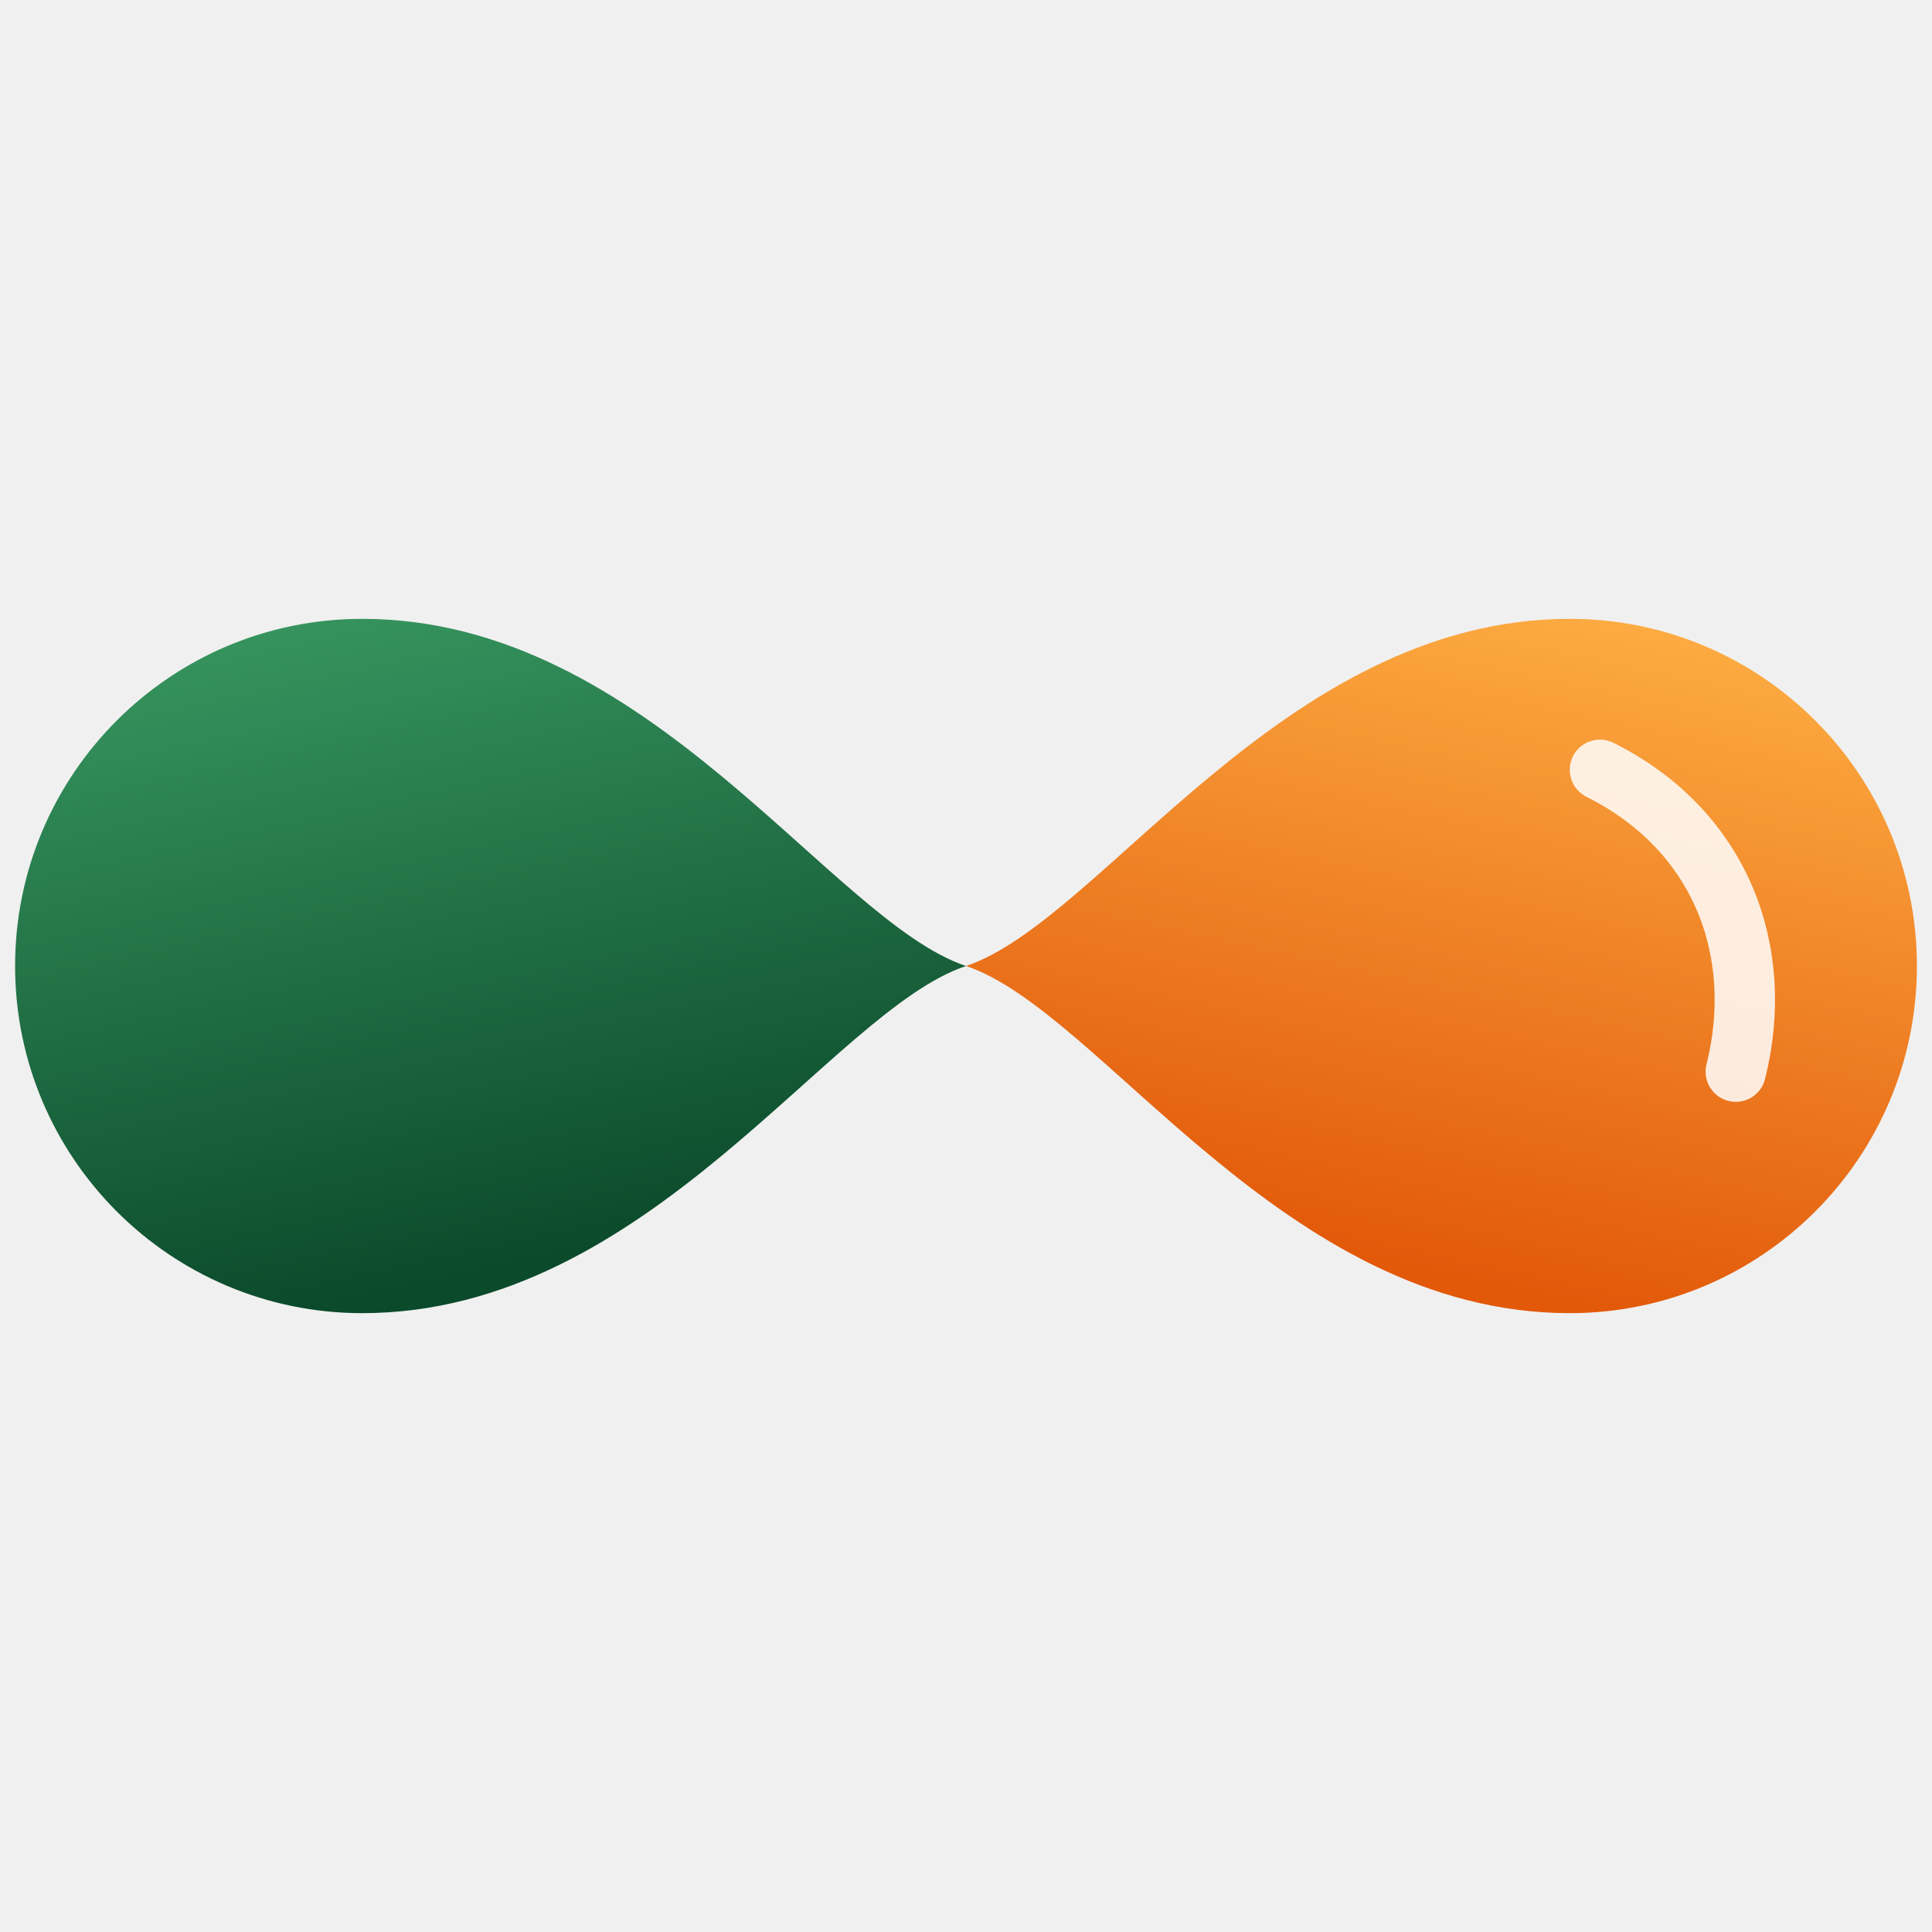
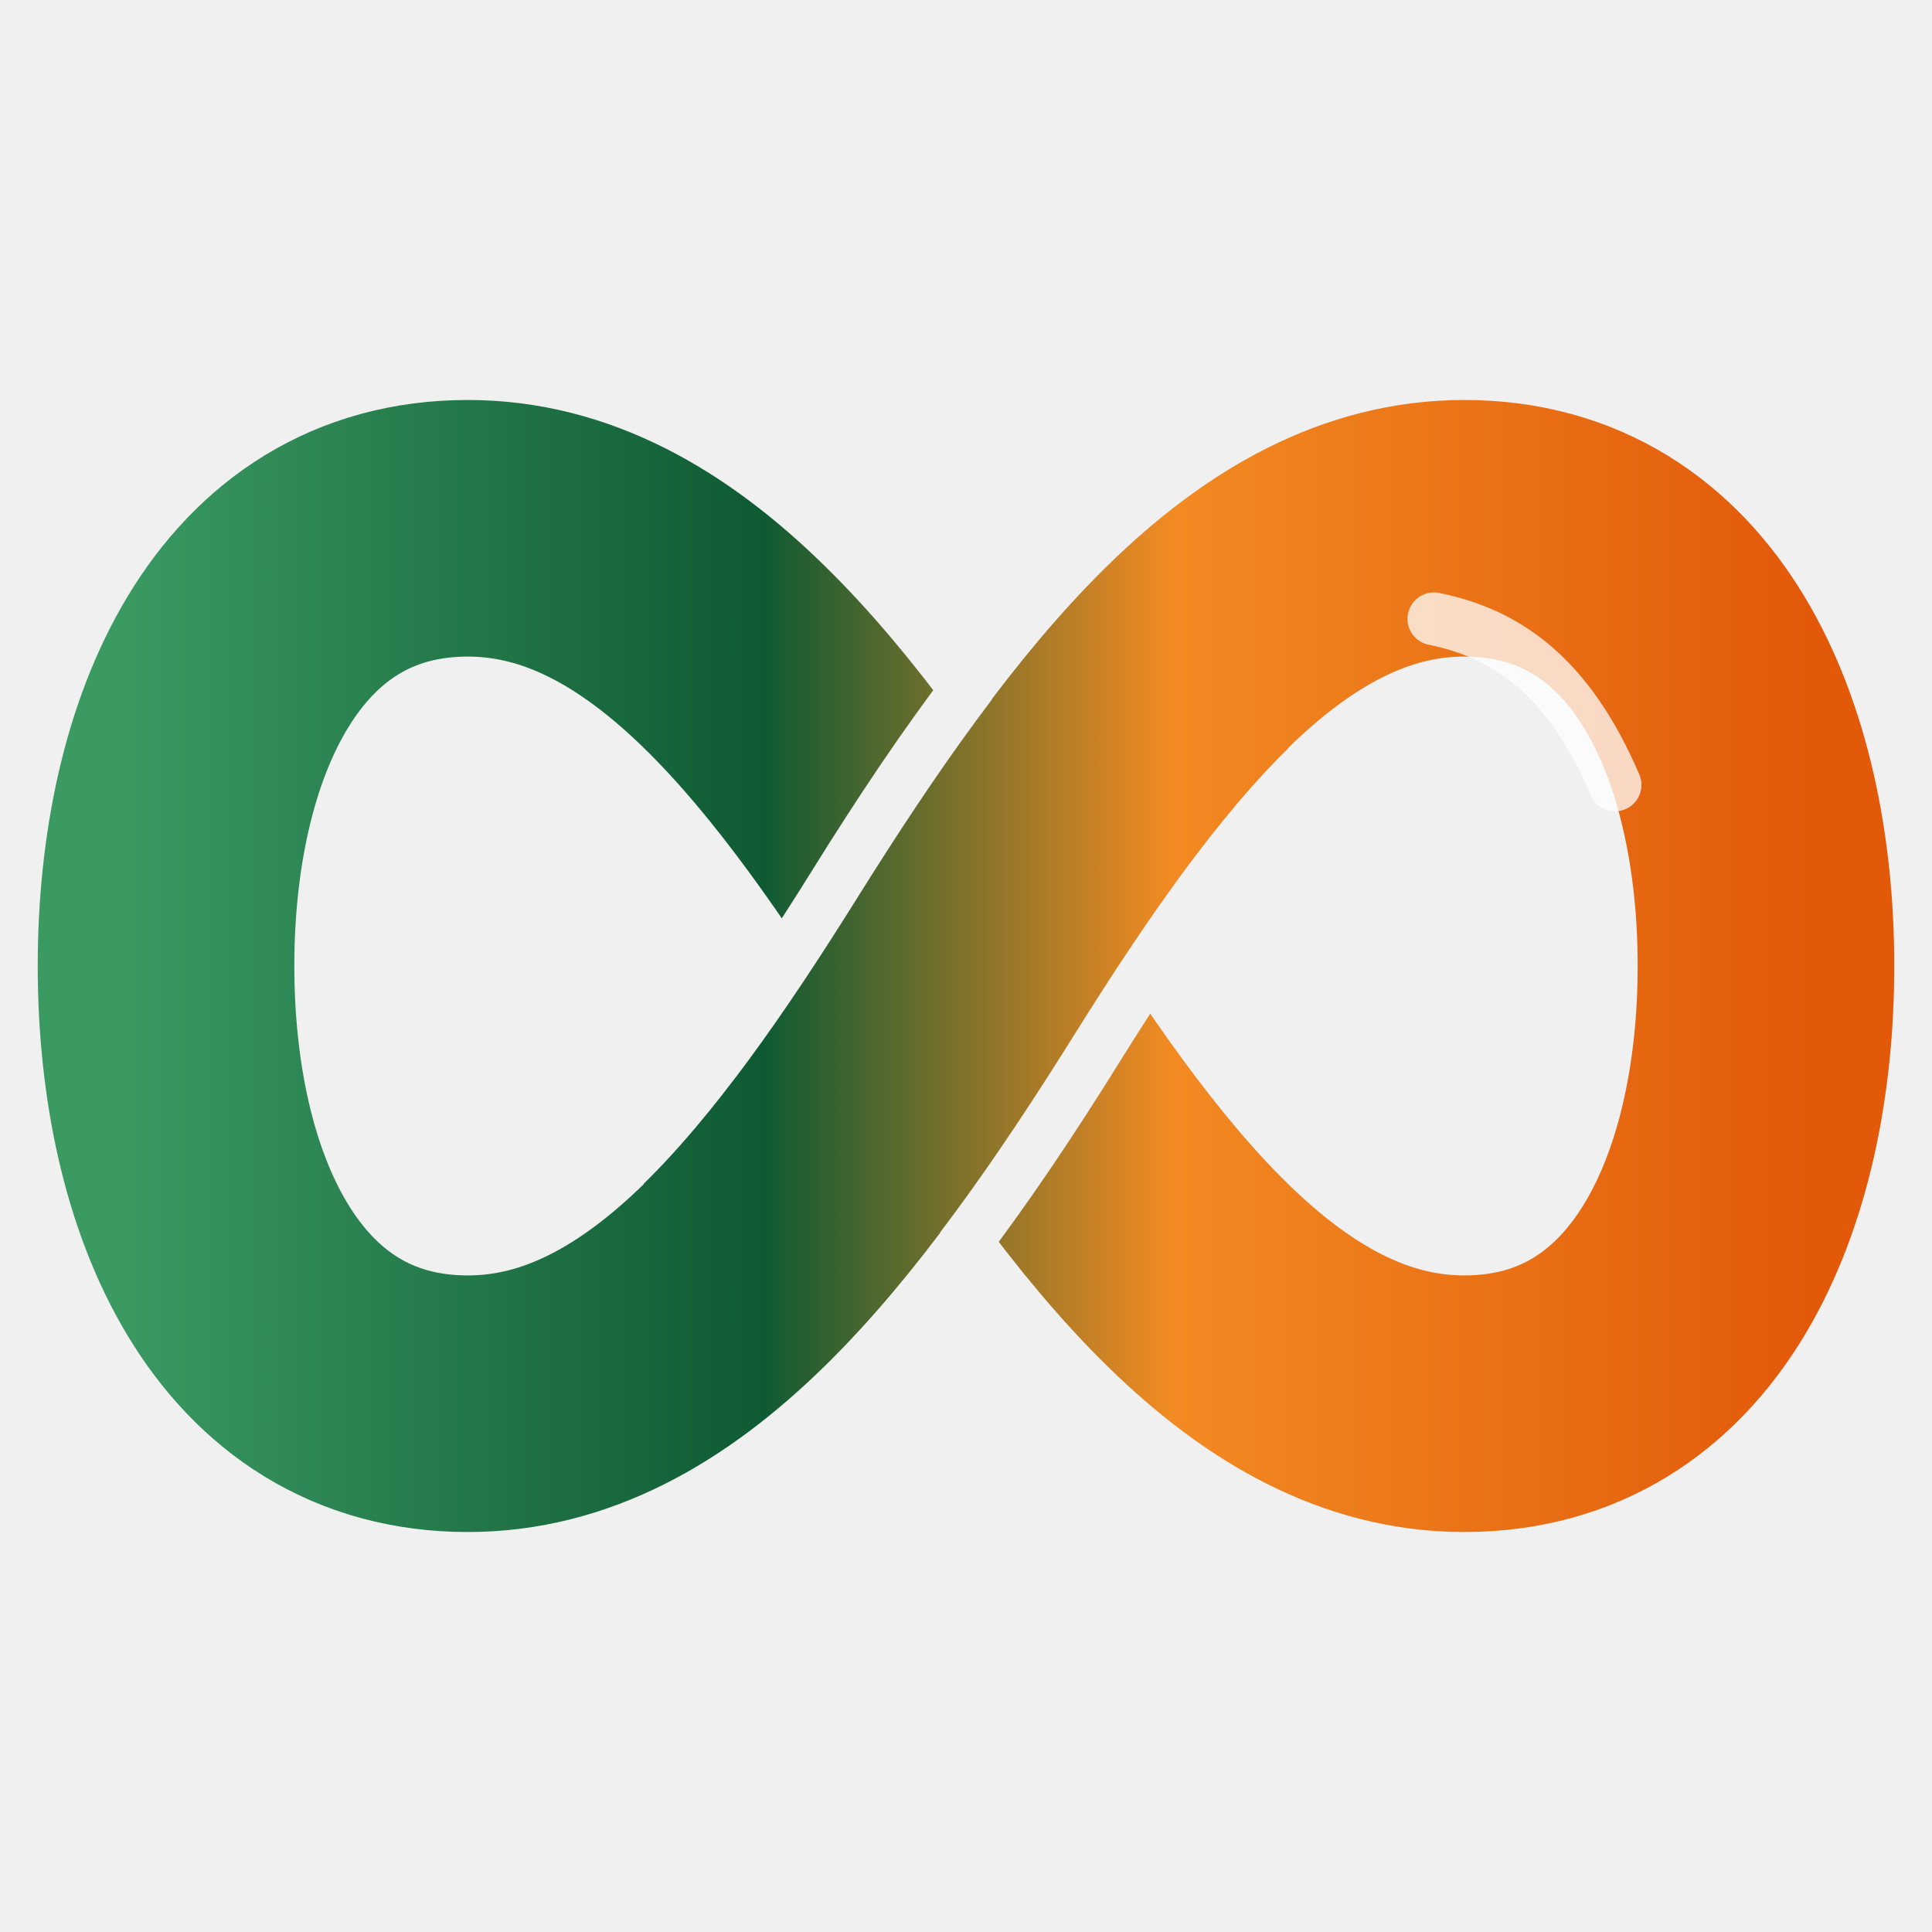
<svg xmlns="http://www.w3.org/2000/svg" viewBox="0 0 128 128">
  <defs>
-     <path id="drop" d="M0 0 C-9 -3 -21 -23 -40 -23 A23 23 0 1 0 -40 23 C-21 23 -9 3 0 0 Z" />
-     <linearGradient id="green" x1="0" y1="0" x2="0.3" y2="1">
+     <linearGradient id="rope" gradientUnits="userSpaceOnUse" x1="8" y1="0" x2="120" y2="0">
      <stop offset="0" stop-color="#3a9a62" />
-       <stop offset="1" stop-color="#0b4a2b" />
-     </linearGradient>
-     <linearGradient id="orange" x1="0" y1="0" x2="0.3" y2="1">
-       <stop offset="0" stop-color="#ffb347" />
+       <stop offset="0.38" stop-color="#0f5a33" />
+       <stop offset="0.62" stop-color="#f28a22" />
      <stop offset="1" stop-color="#e2590a" />
    </linearGradient>
+     <linearGradient id="shade" gradientUnits="userSpaceOnUse" x1="0" y1="30" x2="0" y2="100">
+       <stop offset="0" stop-color="#fff" stop-opacity="0.18" />
+       <stop offset="0.5" stop-color="#fff" stop-opacity="0" />
+       <stop offset="1" stop-color="#000" stop-opacity="0.18" />
+     </linearGradient>
+     <mask id="gap" maskUnits="userSpaceOnUse" x="0" y="0" width="128" height="128">
+       <rect width="128" height="128" fill="#fff" />
+       <path d="M55.5 76.5 C58.4 72.7 61.2 68.5 64.0 64.0 C66.8 59.5 69.6 55.3 72.5 51.5" fill="none" stroke="#000" stroke-width="24" stroke-linecap="butt" />
+     </mask>
  </defs>
-   <use href="#drop" transform="translate(64 64)" fill="url(#green)" />
-   <use href="#drop" transform="translate(64 64) scale(-1 1)" fill="url(#orange)" />
-   <path d="M106 51 C114 55 117 63 115 71" fill="none" stroke="#fff" stroke-opacity="0.85" stroke-width="4" stroke-linecap="round" />
+   <g fill="none" stroke-width="17" stroke-linejoin="round">
+     <g mask="url(#gap)">
+       <path d="M64 64 C54 48 44 35 31 35 C17 35 11 49 11 64 C11 79 17 93 31 93 C44 93 54 80 64 64 C74 48 84 35 97 35 C111 35 117 49 117 64 C117 79 111 93 97 93 C84 93 74 80 64 64 Z" stroke="url(#rope)" />
+     </g>
+     <path d="M48.6 84.5 C54.0 79.2 59.0 72.0 64.0 64.0 C69.0 56.0 74.0 48.8 79.4 43.5" stroke="url(#rope)" stroke-linecap="butt" />
+   </g>
+   <path d="M107 52 C104 45 100 42 95 41" fill="none" stroke="#fff" stroke-opacity="0.75" stroke-width="3.5" stroke-linecap="round" />
</svg>
